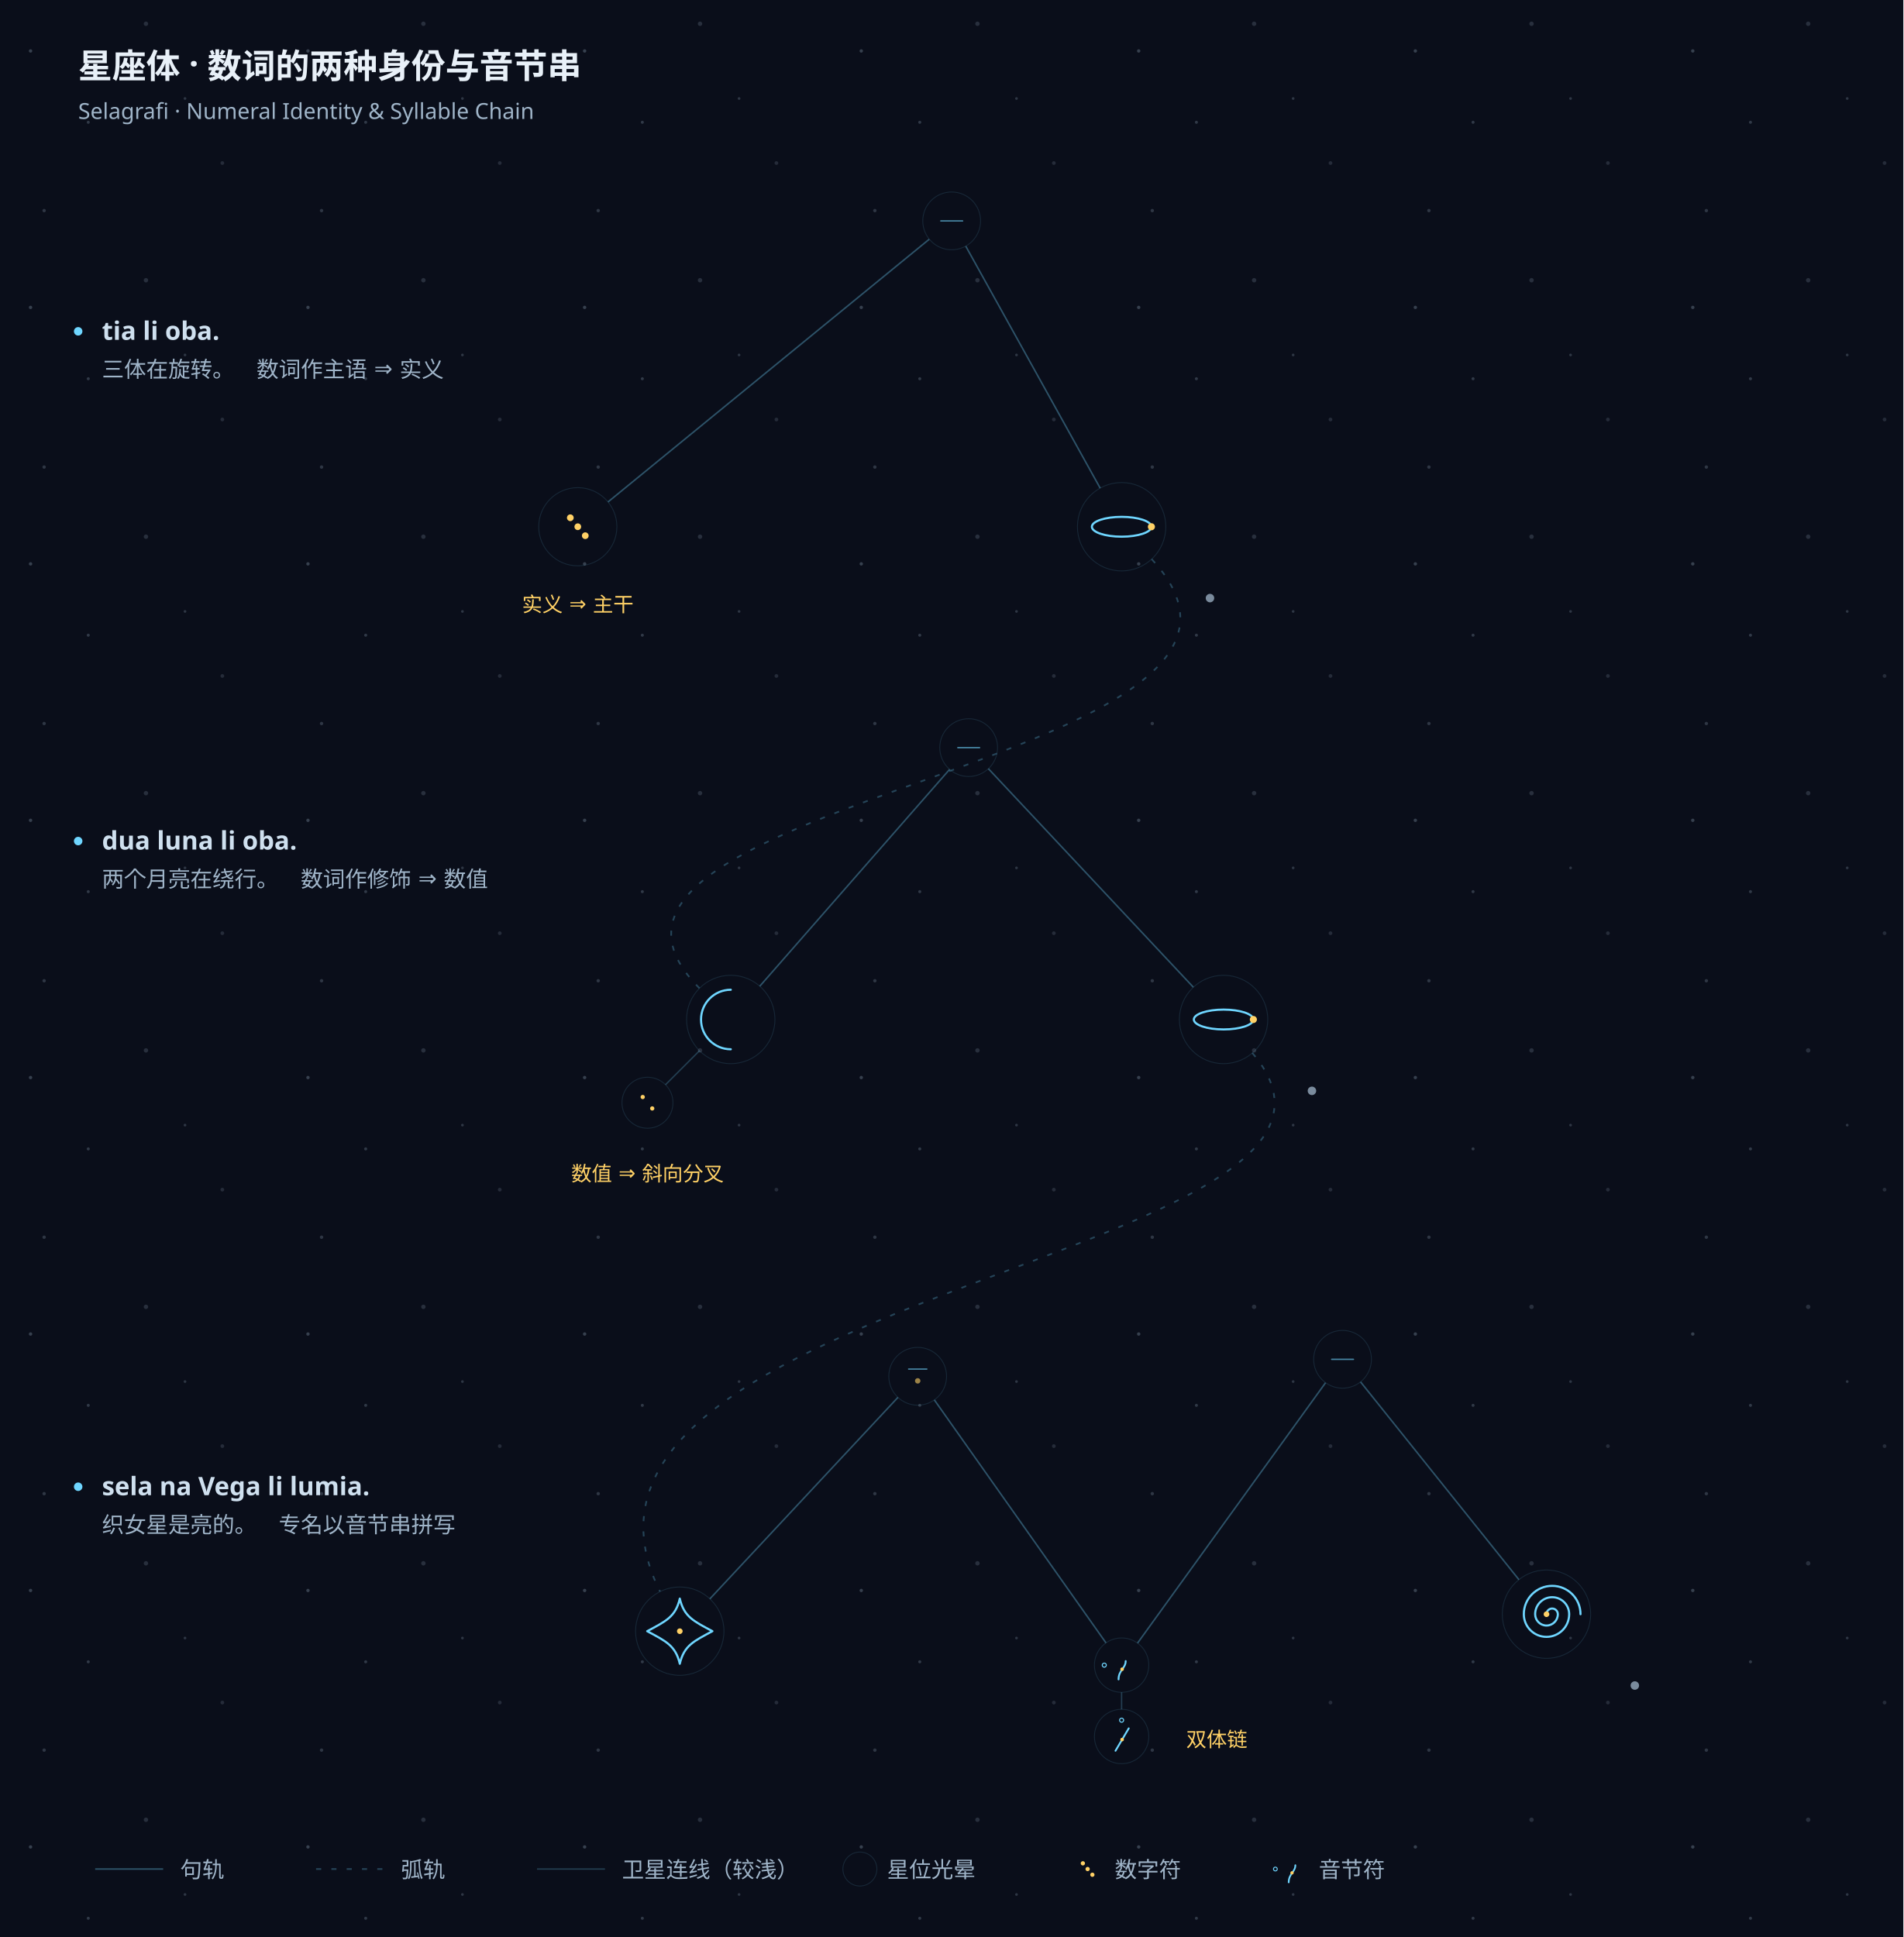
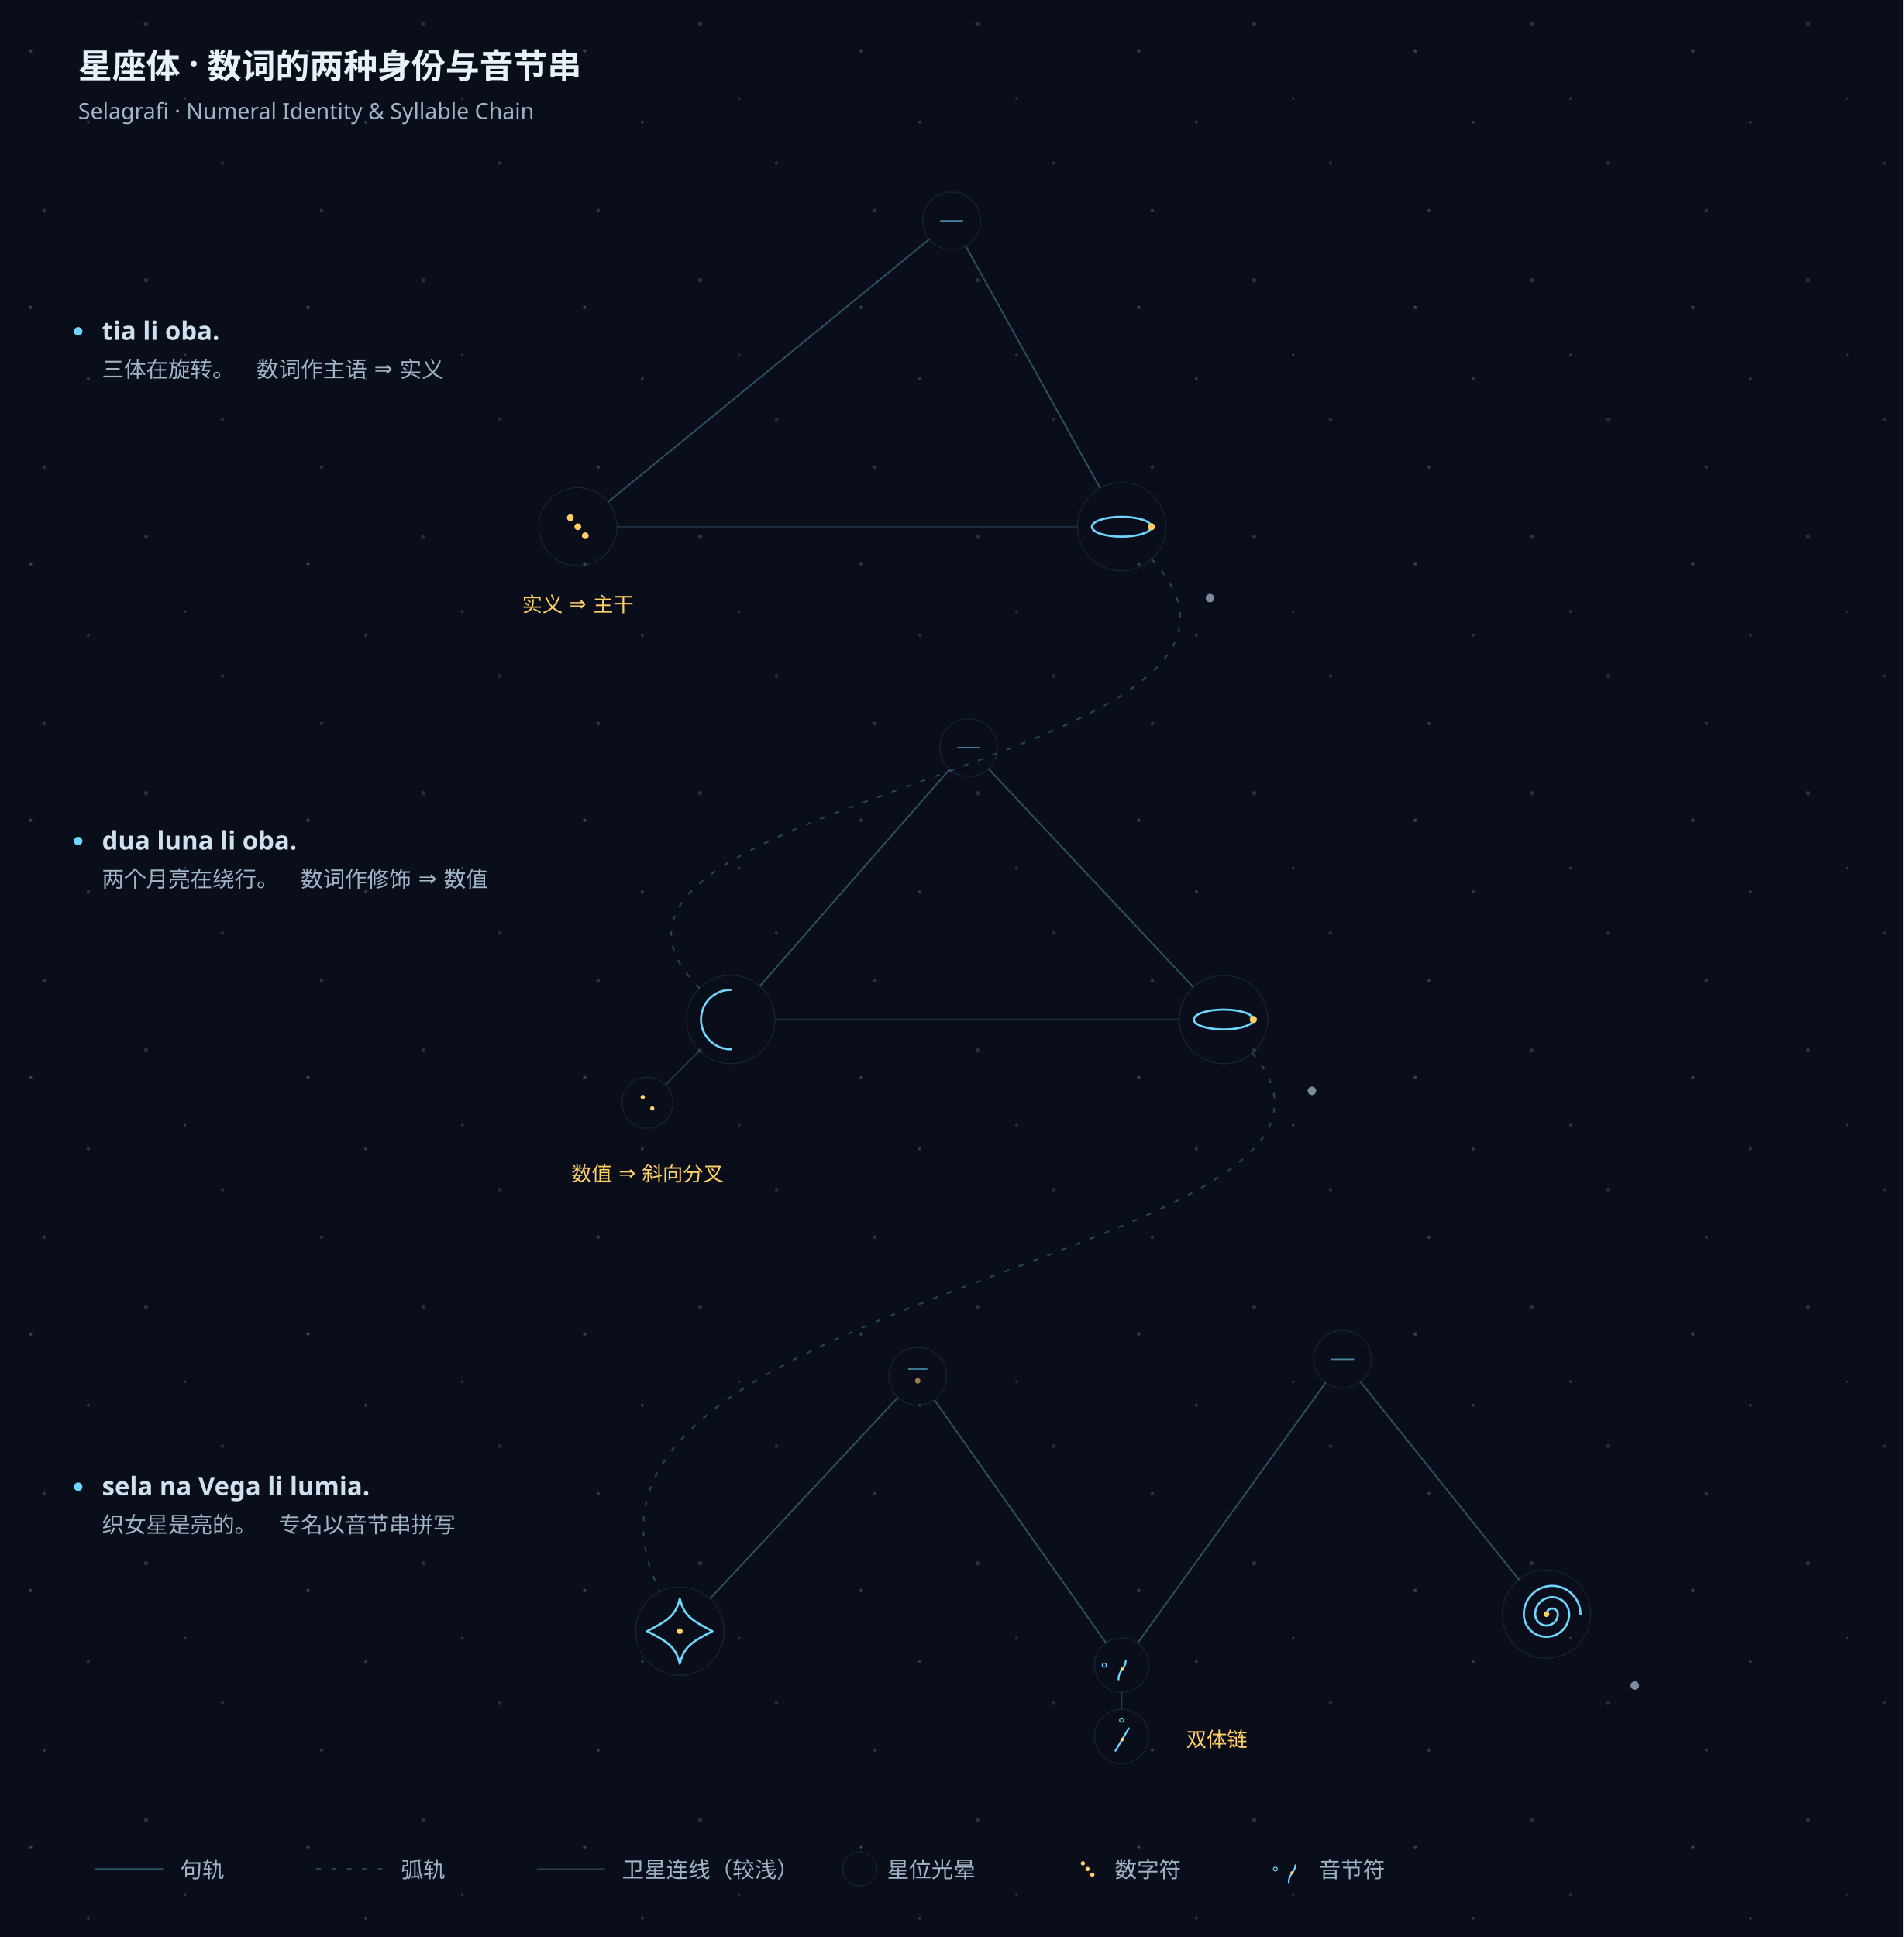
<svg xmlns="http://www.w3.org/2000/svg" viewBox="0 0 1120 1140" width="1120" height="1140">
  <style>
    .s{fill:none;stroke:#6fd6ff;stroke-width:3;stroke-linecap:round;stroke-linejoin:round}
    .y{fill:none;stroke:#6fd6ff;stroke-width:3.6;stroke-linecap:round;stroke-linejoin:round}
    .d{fill:#ffd166;stroke:none}
    .v{fill:none;stroke:#6fd6ff;stroke-width:2}
    .halo{fill:none;stroke:#6fd6ff;stroke-width:.5;opacity:.13}
    .track{fill:none;stroke:#6fd6ff;stroke-width:.9;opacity:.34}
+     .close{fill:none;stroke:#6fd6ff;stroke-width:.9;opacity:.16}
    .arc{fill:none;stroke:#6fd6ff;stroke-width:1;opacity:.27;stroke-dasharray:3 6}
    .bond{fill:none;stroke:#6fd6ff;stroke-width:.8;opacity:.24}
    .fall{fill:#9fb4c8;stroke:none;opacity:.75}
    .t{fill:#e8f0f8;font-family:sans-serif;font-size:20px;font-weight:bold}
    .sub{fill:#9fb4c8;font-family:sans-serif;font-size:13px}
    .cap{fill:#cfe0ef;font-family:sans-serif;font-size:15px;font-weight:bold}
    .capz{fill:#9fb4c8;font-family:sans-serif;font-size:13px}
    .lg{fill:#9fb4c8;font-family:sans-serif;font-size:13px}
    .an{fill:#ffd166;font-family:sans-serif;font-size:12px;text-anchor:middle}
  </style>
  <defs>
    <pattern id="sky" width="163" height="151" patternUnits="userSpaceOnUse">
      <circle cx="18" cy="30" r="1" fill="#9fb4c8" opacity=".30" />
      <circle cx="86" cy="14" r="1.3" fill="#9fb4c8" opacity=".20" />
      <circle cx="52" cy="72" r=".9" fill="#9fb4c8" opacity=".26" />
      <circle cx="131" cy="96" r="1.1" fill="#9fb4c8" opacity=".18" />
      <circle cx="26" cy="124" r="1" fill="#9fb4c8" opacity=".24" />
      <circle cx="109" cy="58" r=".8" fill="#9fb4c8" opacity=".24" />
    </pattern>
    <g id="sela">
      <path class="s" d="M60 14 C66 40 80 46 106 60 C80 74 66 80 60 106 C54 80 40 74 14 60 C40 46 54 40 60 14 Z" />
      <circle class="d" cx="60" cy="60" r="4" />
    </g>
    <g id="oba">
      <ellipse class="s" cx="60" cy="60" rx="42" ry="14" />
      <circle class="d" cx="102" cy="60" r="5" />
    </g>
    <g id="lumia">
      <path class="s" d="M60 60 A8 8 0 0 1 76 60 A16 16 0 0 1 44 60 A24 24 0 0 1 92 60 A32 32 0 0 1 28 60 A40 40 0 0 1 108 60" />
      <circle class="d" cx="60" cy="60" r="4" />
    </g>
    <g id="li">
      <path class="s" d="M36 60 H84" />
    </g>
    <g id="luna">
-       <path class="s" d="M60 18 A42 42 0 1 0 60 102 A34 34 0 1 1 60 18 Z" />
+       <path class="s" d="M60 18 A42 42 0 0 0 60 102" />
    </g>
    <g id="na">
      <circle class="d" cx="60" cy="70" r="6" />
      <path class="s" d="M40 44 H80" />
    </g>
    <g id="num2">
      <circle class="d" cx="40" cy="38" r="4.5" />
      <circle class="d" cx="60" cy="62" r="4.5" />
    </g>
    <g id="num3">
      <circle class="d" cx="40" cy="38" r="4.5" />
      <circle class="d" cx="50" cy="50" r="4.5" />
      <circle class="d" cx="60" cy="62" r="4.5" />
    </g>
    <g id="ve">
      <path class="y" d="M44 78 C44 60 58 56 58 42" />
      <circle class="d" cx="51" cy="58" r="3.5" />
      <circle class="v" cx="16" cy="50" r="4" />
    </g>
    <g id="ga">
      <path class="y" d="M38 78 L64 34" />
      <circle class="d" cx="51" cy="56" r="3.5" />
      <circle class="v" cx="50" cy="18" r="4" />
    </g>
  </defs>
  <rect width="1120" height="1140" fill="#0a0e1a" />
  <rect width="1120" height="1140" fill="url(#sky)" />
  <path class="arc" d="M677.7 329.1 C 790 450, 300 470, 411.6 581.6" />
  <path class="arc" d="M736.9 619.7 C 840 740, 300 760, 388.4 936.7" />
  <path class="track" d="M357.8 295.4 L546.8 140.8 M568.3 144.9 L647.4 287.3" />
  <path class="track" d="M447.1 580.4 L558.8 452.8 M581.6 452.4 L702.2 581" />
  <path class="track" d="M417.7 941 L528.4 822.4 M549.8 823.9 L650.8 966.9 M669.4 967 L780 813.8 M800.6 813.3 L893.8 929.7" />
+   <path class="close" d="M634 310 L363 310" />
+   <path class="close" d="M694 600 L456 600" />
  <circle class="halo" cx="340" cy="310" r="23" />
  <circle class="halo" cx="560" cy="130" r="17" />
  <circle class="halo" cx="660" cy="310" r="26" />
  <circle class="halo" cx="430" cy="600" r="26" />
  <circle class="halo" cx="381" cy="649" r="15" />
  <circle class="halo" cx="570" cy="440" r="17" />
  <circle class="halo" cx="720" cy="600" r="26" />
  <circle class="halo" cx="400" cy="960" r="26" />
  <circle class="halo" cx="540" cy="810" r="17" />
  <circle class="halo" cx="660" cy="980" r="16" />
  <circle class="halo" cx="660" cy="1022" r="16" />
  <circle class="halo" cx="790" cy="800" r="17" />
  <circle class="halo" cx="910" cy="950" r="26" />
  <g transform="translate(318,288) scale(.44)">
    <use href="#num3" />
  </g>
  <text x="340" y="360" class="an">实义 ⇒ 主干</text>
  <g transform="translate(544,114) scale(.267)" opacity=".6">
    <use href="#li" />
  </g>
  <g transform="translate(635,285) scale(.417)">
    <use href="#oba" />
  </g>
  <circle class="fall" cx="712" cy="352" r="2.5" />
  <g transform="translate(405,575) scale(.417)">
    <use href="#luna" />
  </g>
  <g transform="translate(367,635) scale(.28)">
    <use href="#num2" />
  </g>
  <path class="bond" d="M411.6 618.4 L391.6 638.4" />
  <text x="381" y="695" class="an">数值 ⇒ 斜向分叉</text>
  <g transform="translate(554,424) scale(.267)" opacity=".6">
    <use href="#li" />
  </g>
  <g transform="translate(695,575) scale(.417)">
    <use href="#oba" />
  </g>
  <circle class="fall" cx="772" cy="642" r="2.5" />
  <g transform="translate(375,935) scale(.417)">
    <use href="#sela" />
  </g>
  <g transform="translate(524,794) scale(.267)" opacity=".6">
    <use href="#na" />
  </g>
  <g transform="translate(645,965) scale(.30)">
    <use href="#ve" />
  </g>
  <path class="bond" d="M660 996 L660 1006" />
  <g transform="translate(645,1007) scale(.30)">
    <use href="#ga" />
  </g>
  <text x="716" y="1028" class="an">双体链</text>
  <g transform="translate(774,784) scale(.267)" opacity=".6">
    <use href="#li" />
  </g>
  <g transform="translate(885,925) scale(.417)">
    <use href="#lumia" />
  </g>
  <circle class="fall" cx="962" cy="992" r="2.5" />
  <text x="46" y="46" class="t">星座体 · 数词的两种身份与音节串</text>
  <text x="46" y="70" class="sub">Selagrafi · Numeral Identity &amp; Syllable Chain</text>
  <circle cx="46" cy="195" r="2.5" fill="#6fd6ff" />
  <text x="60" y="200" class="cap">tia li oba.</text>
  <text x="60" y="222" class="capz">三体在旋转。　数词作主语 ⇒ 实义</text>
  <circle cx="46" cy="495" r="2.5" fill="#6fd6ff" />
  <text x="60" y="500" class="cap">dua luna li oba.</text>
  <text x="60" y="522" class="capz">两个月亮在绕行。　数词作修饰 ⇒ 数值</text>
  <circle cx="46" cy="875" r="2.5" fill="#6fd6ff" />
  <text x="60" y="880" class="cap">sela na Vega li lumia.</text>
  <text x="60" y="902" class="capz">织女星是亮的。　专名以音节串拼写</text>
  <path class="track" d="M56 1100 H96" />
  <text x="106" y="1105" class="lg">句轨</text>
  <path class="arc" d="M186 1100 H226" />
  <text x="236" y="1105" class="lg">弧轨</text>
  <path class="bond" d="M316 1100 H356" />
  <text x="366" y="1105" class="lg">卫星连线（较浅）</text>
  <circle class="halo" cx="506" cy="1100" r="10" />
  <text x="522" y="1105" class="lg">星位光晕</text>
  <g transform="translate(626,1086) scale(.28)">
    <use href="#num3" />
  </g>
  <text x="656" y="1105" class="lg">数字符</text>
  <g transform="translate(746,1086) scale(.28)">
    <use href="#ve" />
  </g>
  <text x="776" y="1105" class="lg">音节符</text>
</svg>
